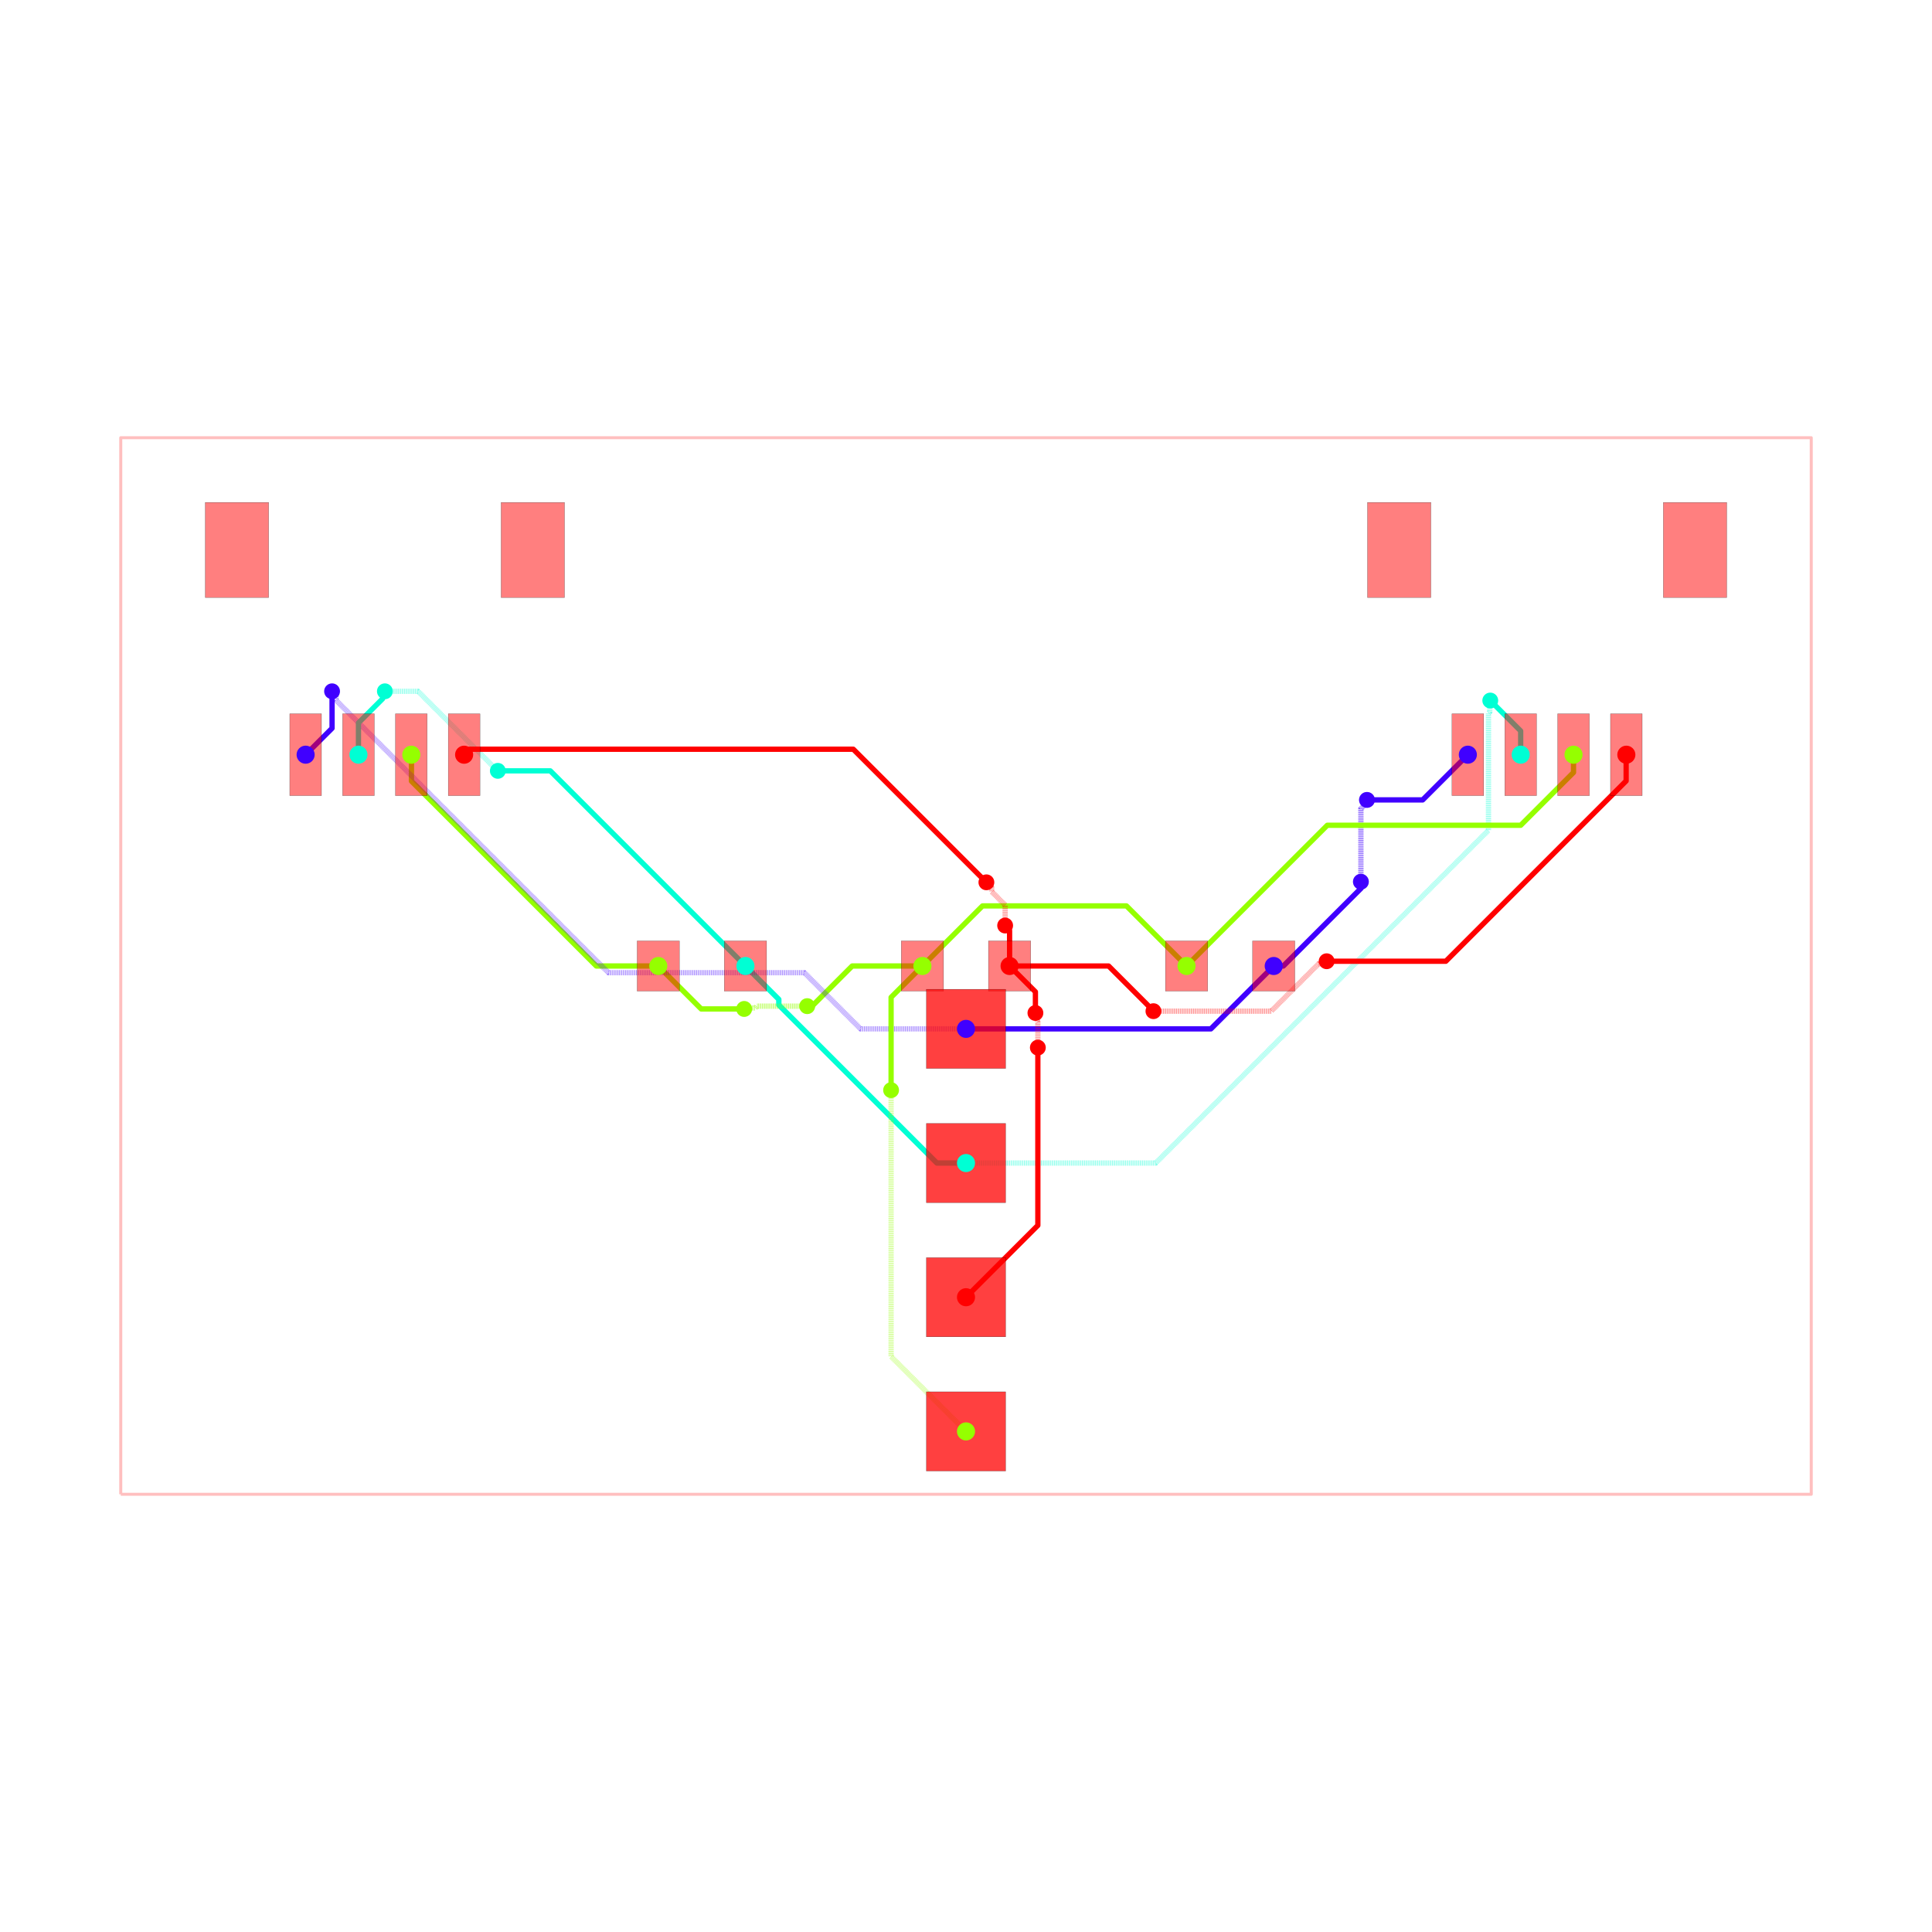
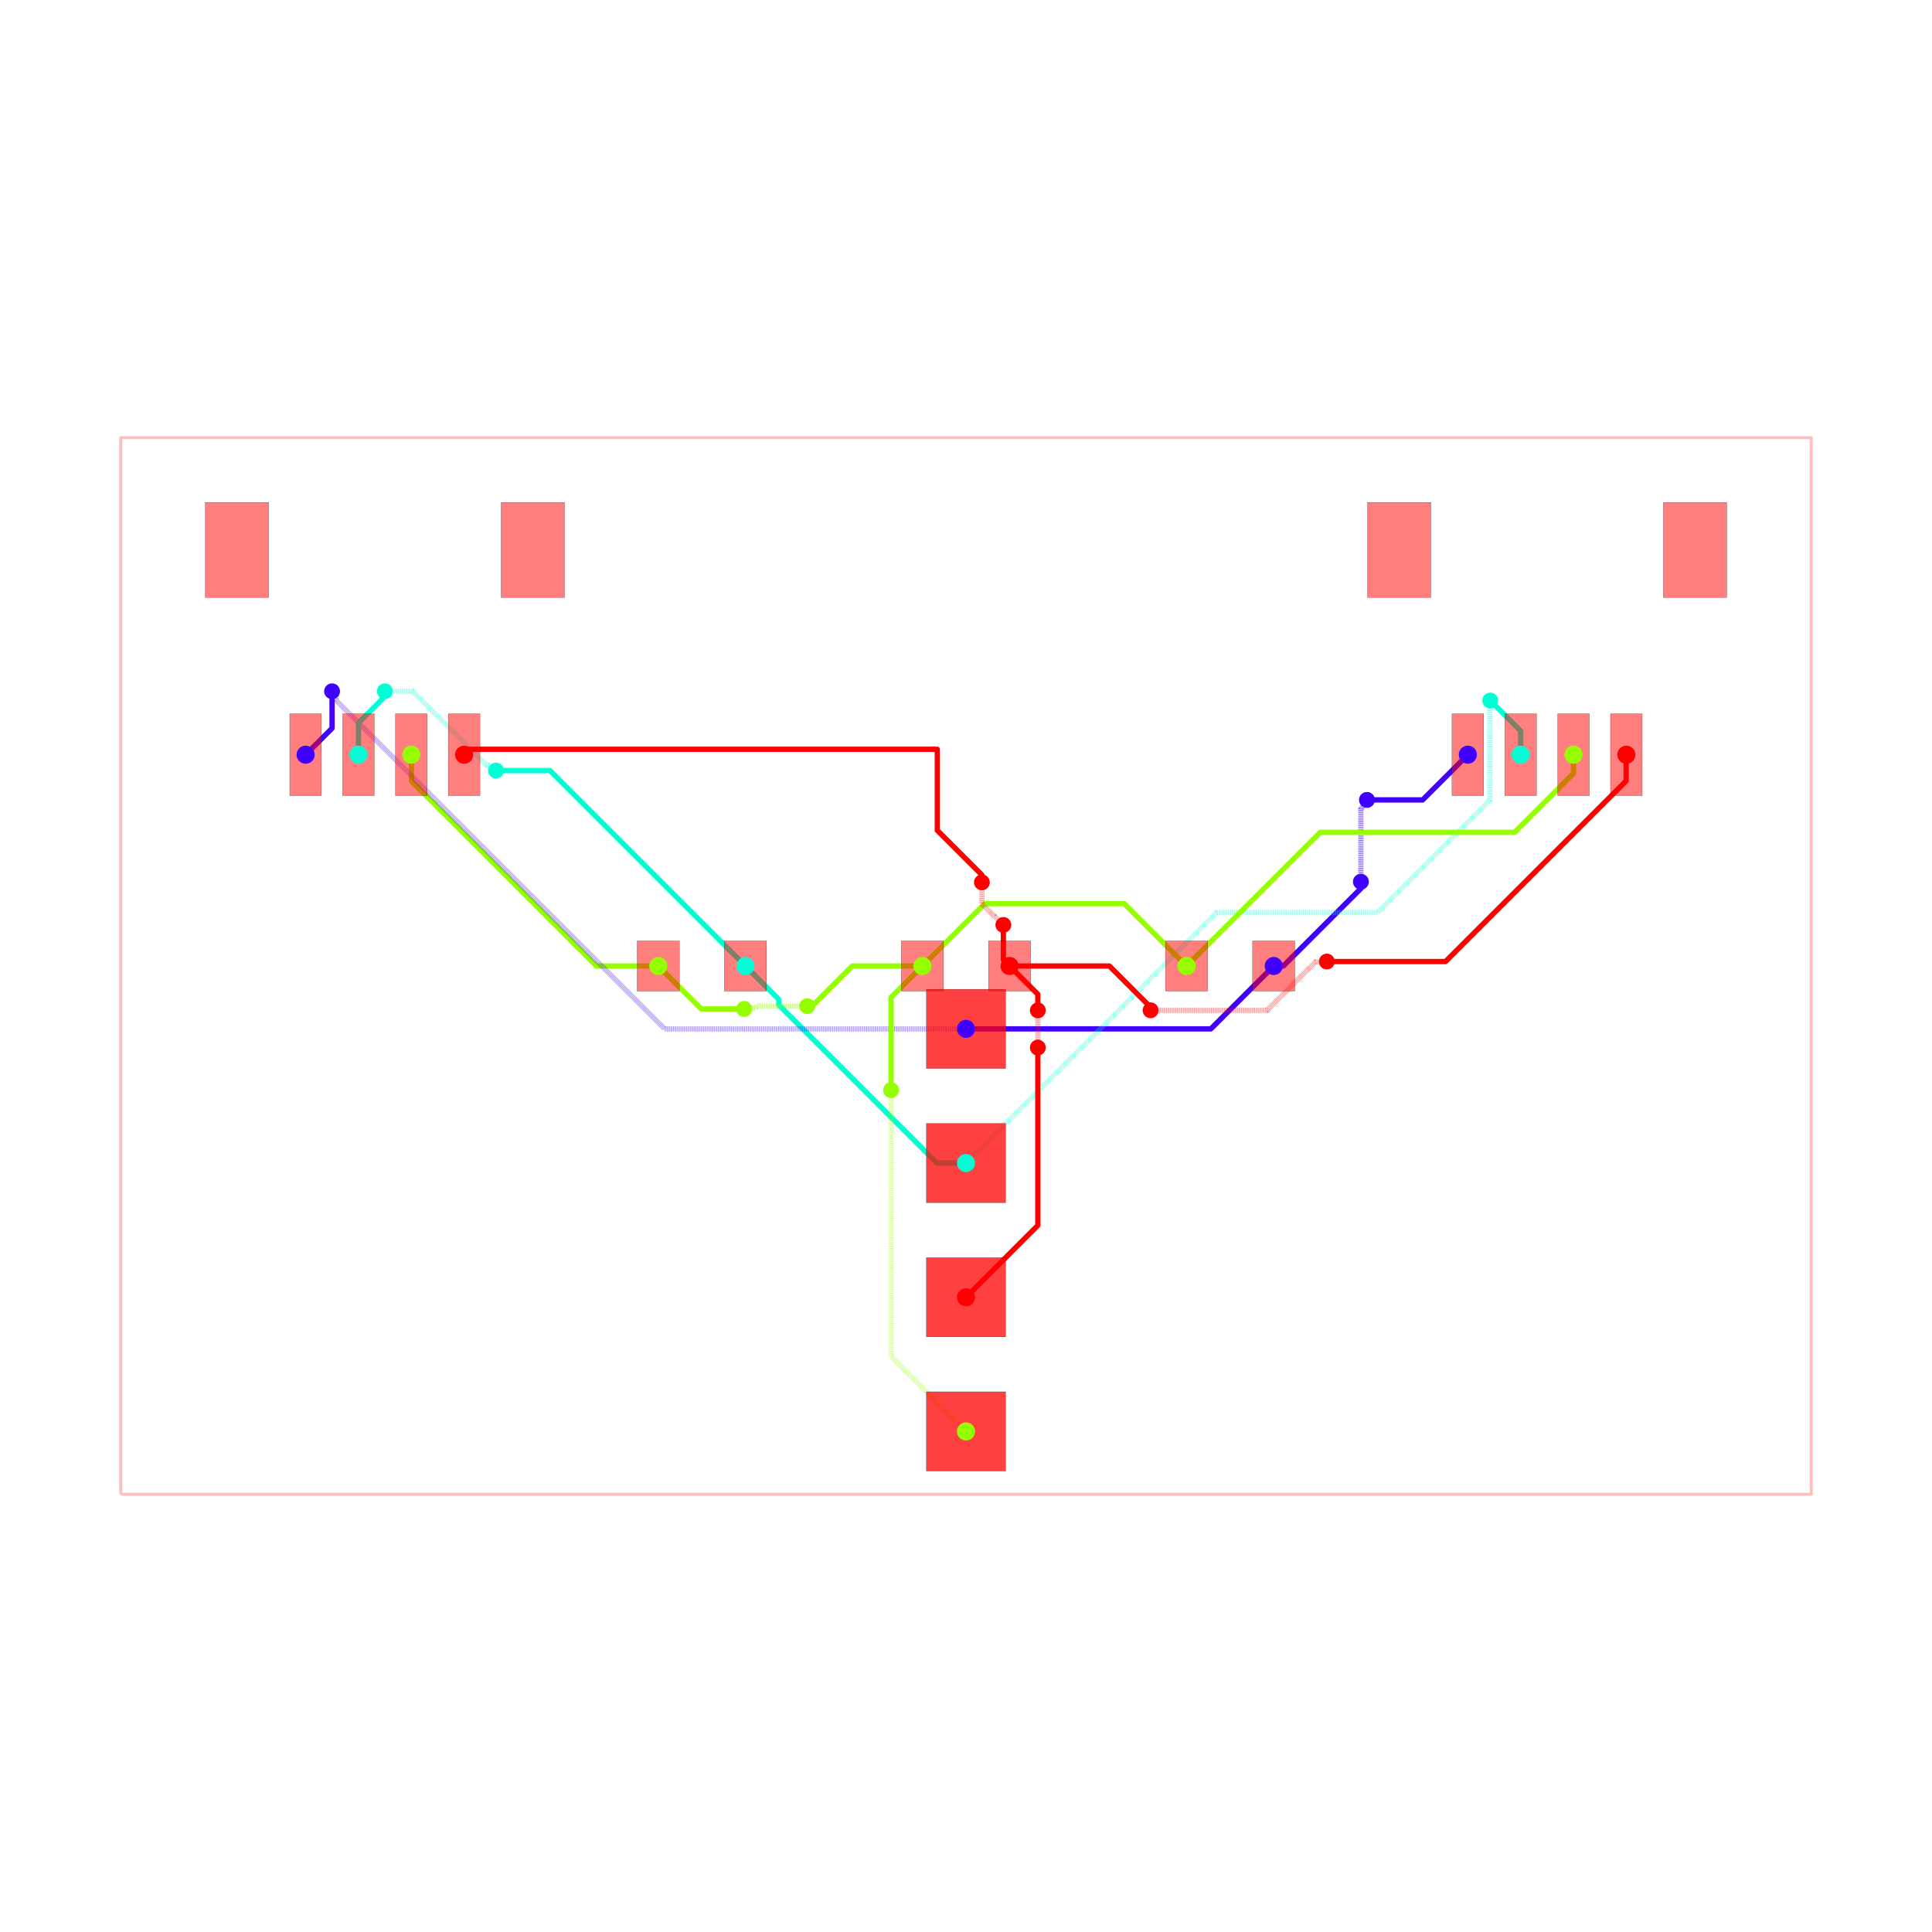
<svg xmlns="http://www.w3.org/2000/svg" width="640" height="640" viewBox="0 0 640 640">
  <rect width="100%" height="100%" fill="white" />
  <g>
    <polyline data-points="-16,-10 16,-10 16,10 -16,10 -16,-10" data-type="line" data-label="" points="40,495 600,495 600,145 40,145 40,495" fill="none" stroke="rgba(255,0,0,0.25)" stroke-linejoin="round" stroke-width="1px" />
  </g>
  <g>
    <polyline data-points="5.825,0 6.0069552601176985,0 7.4766692664983445,1.469714006380646 7.4766692664983445,1.593330733501655 7.475,1.595" data-type="line" data-label="source_net_3" points="421.938,320 425.122,320 450.842,294.28 450.842,292.117 450.812,292.087" fill="none" stroke="rgba(64,0,255,0.25)" stroke-linejoin="round" stroke-width="1.75" />
  </g>
  <g>
    <polyline data-points="7.475,1.595 7.475,2.976038519849981 7.558138747543512,3.059177267393493 7.558138747543512,3.1121387475435123 7.59,3.144" data-type="line" data-label="source_net_3" points="450.812,292.087 450.812,267.919 452.267,266.464 452.267,265.538 452.825,264.98" fill="none" stroke="rgba(64,0,255,0.25)" stroke-linejoin="round" stroke-width="1.75" stroke-dasharray="0.2 0.2" />
  </g>
  <g>
    <polyline data-points="7.59,3.144 8.644,3.144 9.5,4" data-type="line" data-label="source_net_3" points="452.825,264.98 471.27,264.98 486.25,250" fill="none" stroke="rgba(64,0,255,0.25)" stroke-linejoin="round" stroke-width="1.75" />
  </g>
  <g>
    <polyline data-points="2.3329521523757077e-16,-1.19 4.635,-1.19 5.825,0" data-type="line" data-label="source_net_3" points="320,340.825 401.113,340.825 421.938,320" fill="none" stroke="rgba(64,0,255,0.25)" stroke-linejoin="round" stroke-width="1.75" />
  </g>
  <g>
    <polyline data-points="7.776507174585693e-17,-3.73 -0.5508980305062403,-3.73 -3.54308817221251,-0.73780985829373 -3.54308817221251,-0.6319118277874898 -4.175,0" data-type="line" data-label="source_net_2" points="320,385.275 310.359,385.275 257.996,332.912 257.996,331.058 246.938,320" fill="none" stroke="rgba(0,255,213,0.25)" stroke-linejoin="round" stroke-width="1.75" />
  </g>
  <g>
    <polyline data-points="-0.825,0 -2.1539388288377914,0 -2.9599694144188957,-0.8060305855811042 -3.006,-0.76" data-type="line" data-label="source_net_1" points="305.562,320 282.306,320 268.201,334.106 267.395,333.3" fill="none" stroke="rgba(149,255,0,0.25)" stroke-linejoin="round" stroke-width="1.75" />
  </g>
  <g>
    <polyline data-points="-3.006,-0.76 -3.9555591559576024,-0.76 -3.990544188698359,-0.7949850327407568 -4.1809850327407565,-0.7949850327407568 -4.199,-0.813" data-type="line" data-label="source_net_1" points="267.395,333.3 250.778,333.3 250.165,333.912 246.833,333.912 246.517,334.228" fill="none" stroke="rgba(149,255,0,0.25)" stroke-linejoin="round" stroke-width="1.75" stroke-dasharray="0.2 0.2" />
  </g>
  <g>
    <polyline data-points="-4.199,-0.813 -5.0120000000000005,-0.813 -5.825,0" data-type="line" data-label="source_net_1" points="246.517,334.228 232.29,334.228 218.062,320" fill="none" stroke="rgba(149,255,0,0.25)" stroke-linejoin="round" stroke-width="1.75" />
  </g>
  <g>
    <polyline data-points="-5.825,0 -6.997371311589426,0 -10.497787727869767,3.5004164162803413 -10.497787727869767,3.996787727869767 -10.5,3.999" data-type="line" data-label="source_net_1" points="218.062,320 197.546,320 136.289,258.743 136.289,250.056 136.25,250.017" fill="none" stroke="rgba(149,255,0,0.25)" stroke-linejoin="round" stroke-width="1.75" />
  </g>
  <g>
    <polyline data-points="5.825,0 6.0069552601176985,0 7.4766692664983445,1.469714006380646 7.4766692664983445,1.593330733501655 7.475,1.595" data-type="line" data-label="source_net_3" points="421.938,320 425.122,320 450.842,294.28 450.842,292.117 450.812,292.087" fill="none" stroke="hsl(255, 100%, 50%)" stroke-linejoin="round" stroke-width="1.75" />
  </g>
  <g>
    <polyline data-points="7.475,1.595 7.475,2.976038519849981 7.558138747543512,3.059177267393493 7.558138747543512,3.1121387475435123 7.59,3.144" data-type="line" data-label="source_net_3" points="450.812,292.087 450.812,267.919 452.267,266.464 452.267,265.538 452.825,264.98" fill="none" stroke="rgba(64,0,255,0.5)" stroke-linejoin="round" stroke-width="1.75" stroke-dasharray="0.2 0.2" />
  </g>
  <g>
    <polyline data-points="7.59,3.144 8.644,3.144 9.5,4" data-type="line" data-label="source_net_3" points="452.825,264.98 471.27,264.98 486.25,250" fill="none" stroke="hsl(255, 100%, 50%)" stroke-linejoin="round" stroke-width="1.75" />
  </g>
  <g>
    <polyline data-points="2.3329521523757077e-16,-1.19 4.635,-1.19 5.825,0" data-type="line" data-label="source_net_3" points="320,340.825 401.113,340.825 421.938,320" fill="none" stroke="hsl(255, 100%, 50%)" stroke-linejoin="round" stroke-width="1.75" />
  </g>
  <g>
    <polyline data-points="7.776507174585693e-17,-3.73 -0.5508980305062403,-3.73 -3.54308817221251,-0.73780985829373 -3.54308817221251,-0.6319118277874898 -4.175,0" data-type="line" data-label="source_net_2" points="320,385.275 310.359,385.275 257.996,332.912 257.996,331.058 246.938,320" fill="none" stroke="hsl(170, 100%, 50%)" stroke-linejoin="round" stroke-width="1.75" />
  </g>
  <g>
    <polyline data-points="-0.825,0 -2.1539388288377914,0 -2.9599694144188957,-0.8060305855811042 -3.006,-0.76" data-type="line" data-label="source_net_1" points="305.562,320 282.306,320 268.201,334.106 267.395,333.3" fill="none" stroke="hsl(85, 100%, 50%)" stroke-linejoin="round" stroke-width="1.75" />
  </g>
  <g>
    <polyline data-points="-3.006,-0.76 -3.9555591559576024,-0.76 -3.990544188698359,-0.7949850327407568 -4.1809850327407565,-0.7949850327407568 -4.199,-0.813" data-type="line" data-label="source_net_1" points="267.395,333.3 250.778,333.3 250.165,333.912 246.833,333.912 246.517,334.228" fill="none" stroke="rgba(149,255,0,0.5)" stroke-linejoin="round" stroke-width="1.75" stroke-dasharray="0.2 0.2" />
  </g>
  <g>
    <polyline data-points="-4.199,-0.813 -5.0120000000000005,-0.813 -5.825,0" data-type="line" data-label="source_net_1" points="246.517,334.228 232.29,334.228 218.062,320" fill="none" stroke="hsl(85, 100%, 50%)" stroke-linejoin="round" stroke-width="1.75" />
  </g>
  <g>
    <polyline data-points="-5.825,0 -6.997371311589426,0 -10.497787727869767,3.5004164162803413 -10.497787727869767,3.996787727869767 -10.5,3.999" data-type="line" data-label="source_net_1" points="218.062,320 197.546,320 136.289,258.743 136.289,250.056 136.25,250.017" fill="none" stroke="hsl(85, 100%, 50%)" stroke-linejoin="round" stroke-width="1.75" />
  </g>
  <g>
-     <polyline data-points="2.3329521523757077e-16,-1.19 -1.9962253846396627,-1.19 -3.0594882532484204,-0.1267371313912422 -6.7675544425290965,-0.1267371313912422 -11.923375313113048,5.02908373919271 -11.923375313113048,5.123375313113049 -12,5.2" data-type="line" data-label="source_net_3" points="320,340.825 285.066,340.825 266.459,322.218 201.568,322.218 111.341,231.991 111.341,230.341 110,229" fill="none" stroke="rgba(64,0,255,0.5)" stroke-linejoin="round" stroke-width="1.75" stroke-dasharray="0.2 0.2" />
-   </g>
-   <g>
-     <polyline data-points="-12,5.2 -12,4.5003692999999885 -12.500377999999955,3.9999913000000333" data-type="line" data-label="source_net_3" points="110,229 110,241.244 101.243,250" fill="none" stroke="hsl(255, 100%, 50%)" stroke-linejoin="round" stroke-width="1.75" />
-   </g>
-   <g>
-     <polyline data-points="-11.500380000000064,3.9999913000000333 -11.500380000000064,4.601910360365378 -11.042182322553826,5.060108037811616 -11.042182322553826,5.157817677446174 -11,5.2" data-type="line" data-label="source_net_2" points="118.743,250 118.743,239.467 126.762,231.448 126.762,229.738 127.5,229" fill="none" stroke="hsl(170, 100%, 50%)" stroke-linejoin="round" stroke-width="1.75" />
-   </g>
-   <g>
-     <polyline data-points="-11,5.2 -10.372780131020768,5.2 -8.872961424327226,3.700181293306459 -8.86818129330646,3.700181293306459 -8.862,3.694" data-type="line" data-label="source_net_2" points="127.5,229 138.476,229 164.723,255.247 164.807,255.247 164.915,255.355" fill="none" stroke="rgba(0,255,213,0.5)" stroke-linejoin="round" stroke-width="1.75" stroke-dasharray="0.2 0.2" />
-   </g>
-   <g>
-     <polyline data-points="-8.862,3.694 -7.869,3.694 -4.175,0" data-type="line" data-label="source_net_2" points="164.915,255.355 182.293,255.355 246.938,320" fill="none" stroke="hsl(170, 100%, 50%)" stroke-linejoin="round" stroke-width="1.75" />
-   </g>
-   <g>
-     <polyline data-points="7.776507174585693e-17,-3.73 3.590336420997378,-3.73 9.890209397710436,2.5698729767130577 9.890209397710436,4.785081953538082 9.91461298083756,4.809485536665207 9.91461298083756,5.015612980837561 9.924,5.025" data-type="line" data-label="source_net_2" points="320,385.275 382.831,385.275 493.079,275.027 493.079,236.261 493.506,235.834 493.506,232.227 493.67,232.062" fill="none" stroke="rgba(0,255,213,0.5)" stroke-linejoin="round" stroke-width="1.75" stroke-dasharray="0.2 0.2" />
-   </g>
-   <g>
-     <polyline data-points="9.924,5.025 10.499619999999936,4.449380000000064 10.499619999999936,3.9999913000000333" data-type="line" data-label="source_net_2" points="493.67,232.062 503.743,242.136 503.743,250" fill="none" stroke="hsl(170, 100%, 50%)" stroke-linejoin="round" stroke-width="1.75" />
-   </g>
-   <g>
-     <polyline data-points="-0.825,0 0.31239416142116205,1.137394161421162 2.89645051642407,1.137394161421162 3.0376058385788376,1.137394161421162 4.175,0" data-type="line" data-label="source_net_1" points="305.562,320 325.467,300.096 370.688,300.096 373.158,300.096 393.062,320" fill="none" stroke="hsl(85, 100%, 50%)" stroke-linejoin="round" stroke-width="1.75" />
-   </g>
-   <g>
-     <polyline data-points="11.499872000000096,3.9994833000000654 11.499872000000096,3.6635404429683556 10.500045062922771,2.663713505891031 6.838713505891031,2.663713505891031 4.175,0" data-type="line" data-label="source_net_1" points="521.248,250.009 521.248,255.888 503.751,273.385 439.677,273.385 393.062,320" fill="none" stroke="hsl(85, 100%, 50%)" stroke-linejoin="round" stroke-width="1.75" />
-   </g>
-   <g>
-     <polyline data-points="-2.3329521523757077e-16,-8.81 -1.418,-7.392000000000001 -1.418,-2.397613504541011 -1.418,-2.35" data-type="line" data-label="source_net_1" points="320,474.175 295.185,449.36 295.185,361.958 295.185,361.125" fill="none" stroke="rgba(149,255,0,0.5)" stroke-linejoin="round" stroke-width="1.75" stroke-dasharray="0.2 0.2" />
-   </g>
-   <g>
-     <polyline data-points="-1.418,-2.35 -1.418,-0.593 -0.825,0" data-type="line" data-label="source_net_1" points="295.185,361.125 295.185,330.377 305.562,320" fill="none" stroke="hsl(85, 100%, 50%)" stroke-linejoin="round" stroke-width="1.75" />
-   </g>
-   <g>
-     <polyline data-points="-7.776507174585693e-17,-6.27 1.36,-4.909999999999999 1.36,-1.7718935702954375 1.36,-1.545" data-type="line" data-label="source_net_0" points="320,429.725 343.8,405.925 343.8,351.008 343.8,347.038" fill="none" stroke="hsl(0, 100%, 50%)" stroke-linejoin="round" stroke-width="1.75" />
-   </g>
-   <g>
-     <polyline data-points="1.36,-1.545 1.36,-1.0628307743384577 1.3482237907101318,-1.0510545650485894 1.3482237907101318,-0.9232237907101317 1.314,-0.889" data-type="line" data-label="source_net_0" points="343.8,347.038 343.8,338.6 343.594,338.393 343.594,336.156 342.995,335.558" fill="none" stroke="rgba(255,0,0,0.5)" stroke-linejoin="round" stroke-width="1.75" stroke-dasharray="0.2 0.2" />
-   </g>
-   <g>
-     <polyline data-points="1.314,-0.889 1.314,-0.4890000000000001 0.825,0" data-type="line" data-label="source_net_0" points="342.995,335.558 342.995,328.558 334.438,320" fill="none" stroke="hsl(0, 100%, 50%)" stroke-linejoin="round" stroke-width="1.75" />
-   </g>
-   <g>
-     <polyline data-points="0.825,0 0.825,0.6688979423510311 0.76769739352848,0.726200548822551 0.76769739352848,0.73930260647152 0.741,0.766" data-type="line" data-label="source_net_0" points="334.438,320 334.438,308.294 333.435,307.291 333.435,307.062 332.967,306.595" fill="none" stroke="hsl(0, 100%, 50%)" stroke-linejoin="round" stroke-width="1.75" />
-   </g>
-   <g>
-     <polyline data-points="0.741,0.766 0.741,1.153915607651165 0.4856102076953612,1.4093053999558038 0.4856102076953612,1.484389792304639 0.386,1.584" data-type="line" data-label="source_net_0" points="332.967,306.595 332.967,299.806 328.498,295.337 328.498,294.023 326.755,292.28" fill="none" stroke="rgba(255,0,0,0.5)" stroke-linejoin="round" stroke-width="1.75" stroke-dasharray="0.2 0.2" />
-   </g>
-   <g>
-     <polyline data-points="0.386,1.584 -2.133363039777857,4.103363039777857 -9.295040237520592,4.103363039777857 -9.395636960222143,4.103363039777857 -9.500130000000013,3.9994833000000654" data-type="line" data-label="source_net_0" points="326.755,292.28 282.666,248.191 157.337,248.191 155.576,248.191 153.748,250.009" fill="none" stroke="hsl(0, 100%, 50%)" stroke-linejoin="round" stroke-width="1.75" />
-   </g>
-   <g>
-     <polyline data-points="0.825,0 2.699380366319731,0 3.4952450496824152,-0.795864683362684 3.4952450496824152,-0.8022450496824152 3.548,-0.855" data-type="line" data-label="source_net_0" points="334.438,320 367.239,320 381.167,333.928 381.167,334.039 382.09,334.962" fill="none" stroke="hsl(0, 100%, 50%)" stroke-linejoin="round" stroke-width="1.75" />
-   </g>
-   <g>
-     <polyline data-points="3.548,-0.855 5.7779197497959505,-0.855 6.675244339618214,0.04232458982226284 6.779324589822263,0.04232458982226284 6.827,0.09" data-type="line" data-label="source_net_0" points="382.09,334.962 421.114,334.962 436.817,319.259 438.638,319.259 439.472,318.425" fill="none" stroke="rgba(255,0,0,0.5)" stroke-linejoin="round" stroke-width="1.75" stroke-dasharray="0.2 0.2" />
-   </g>
-   <g>
-     <polyline data-points="6.827,0.09 9.082746251845982,0.09 12.495932411506313,3.5031861596603315 12.495932411506313,3.9949324115063134 12.499869999999987,3.9994833000000654" data-type="line" data-label="source_net_0" points="439.472,318.425 478.948,318.425 538.679,258.694 538.679,250.089 538.748,250.009" fill="none" stroke="hsl(0, 100%, 50%)" stroke-linejoin="round" stroke-width="1.75" />
+     <polyline data-points="2.3329521523757077e-16,-1.19 -5.704453273264942,-1.19 -11.923774093152268,5.029320819887326 -11.923774093152268,5.123774093152269 -12,5.200000000000001" data-type="line" data-label="source_net_3" points="320,340.825 220.172,340.825 111.334,231.987 111.334,230.334 110,229" fill="none" stroke="rgba(64,0,255,0.5)" stroke-linejoin="round" stroke-width="1.75" stroke-dasharray="0.2 0.2" />
+   </g>
+   <g>
+     <polyline data-points="-12,5.200000000000001 -12,4.5003692999999885 -12.500377999999955,3.9999913000000333" data-type="line" data-label="source_net_3" points="110,229 110,241.244 101.243,250" fill="none" stroke="hsl(255, 100%, 50%)" stroke-linejoin="round" stroke-width="1.75" />
+   </g>
+   <g>
+     <polyline data-points="-11.500380000000064,3.9999913000000333 -11.500380000000064,4.602048098627928 -11.042279704451882,5.060148394176109 -11.042279704451882,5.157720295548119 -11,5.200000000000001" data-type="line" data-label="source_net_2" points="118.743,250 118.743,239.464 126.76,231.447 126.76,229.74 127.5,229" fill="none" stroke="hsl(170, 100%, 50%)" stroke-linejoin="round" stroke-width="1.75" />
+   </g>
+   <g>
+     <polyline data-points="-11,5.200000000000001 -10.473443933474956,5.200000000000001 -9.078756326580418,3.8053123931054635 -9.002338317257427,3.8053123931054635 -8.896836310060756,3.6998103859087927" data-type="line" data-label="source_net_2" points="127.5,229 136.715,229 161.122,253.407 162.459,253.407 164.305,255.253" fill="none" stroke="rgba(0,255,213,0.5)" stroke-linejoin="round" stroke-width="1.75" stroke-dasharray="0.2 0.2" />
+   </g>
+   <g>
+     <polyline data-points="-8.896836310060756,3.6998103859087927 -7.874810385908793,3.6998103859087927 -4.175,0" data-type="line" data-label="source_net_2" points="164.305,255.253 182.191,255.253 246.938,320" fill="none" stroke="hsl(170, 100%, 50%)" stroke-linejoin="round" stroke-width="1.75" />
+   </g>
+   <g>
+     <polyline data-points="7.776507174585693e-17,-3.73 4.741289590055167,1.0112895900551666 7.78599339052981,1.0112895900551666 9.914419585478607,3.1397157850039634 9.914419585478607,4.795430812643936 9.914419585478607,5.01566904976432 9.923746535714287,5.024996" data-type="line" data-label="source_net_2" points="320,385.275 402.973,302.302 456.255,302.302 493.502,265.055 493.502,236.08 493.502,232.226 493.666,232.063" fill="none" stroke="rgba(0,255,213,0.5)" stroke-linejoin="round" stroke-width="1.75" stroke-dasharray="0.2 0.2" />
+   </g>
+   <g>
+     <polyline data-points="9.923746535714287,5.024996 10.499619999999936,4.44912253571435 10.499619999999936,3.9999913000000333" data-type="line" data-label="source_net_2" points="493.666,232.063 503.743,242.14 503.743,250" fill="none" stroke="hsl(170, 100%, 50%)" stroke-linejoin="round" stroke-width="1.75" />
+   </g>
+   <g>
+     <polyline data-points="-0.825,0 0.35542727191754797,1.180427271917548 2.914263467832744,1.180427271917548 2.994572728082452,1.180427271917548 4.175,0" data-type="line" data-label="source_net_1" points="305.562,320 326.22,299.343 371,299.343 372.405,299.343 393.062,320" fill="none" stroke="hsl(85, 100%, 50%)" stroke-linejoin="round" stroke-width="1.75" />
+   </g>
+   <g>
+     <polyline data-points="11.499872000000096,3.9994833000000654 11.499872000000096,3.646388989709788 10.384368452592259,2.530885442301951 6.705885442301951,2.530885442301951 4.175,0" data-type="line" data-label="source_net_1" points="521.248,250.009 521.248,256.188 501.726,275.71 437.353,275.71 393.062,320" fill="none" stroke="hsl(85, 100%, 50%)" stroke-linejoin="round" stroke-width="1.75" />
+   </g>
+   <g>
+     <polyline data-points="-2.3329521523757077e-16,-8.81 -1.4179752066115707,-7.39202479338843 -1.4179752066115707,-2.397444448716196 -1.4179752066115707,-2.3498018494055466" data-type="line" data-label="source_net_1" points="320,474.175 295.185,449.36 295.185,361.955 295.185,361.122" fill="none" stroke="rgba(149,255,0,0.5)" stroke-linejoin="round" stroke-width="1.75" stroke-dasharray="0.2 0.2" />
+   </g>
+   <g>
+     <polyline data-points="-1.4179752066115707,-2.3498018494055466 -1.4179752066115707,-0.5929752066115708 -0.825,0" data-type="line" data-label="source_net_1" points="295.185,361.122 295.185,330.377 305.562,320" fill="none" stroke="hsl(85, 100%, 50%)" stroke-linejoin="round" stroke-width="1.75" />
+   </g>
+   <g>
+     <polyline data-points="-7.776507174585693e-17,-6.27 1.3597447795823665,-4.910255220417633 1.3597447795823665,-1.771999527889009 1.3597447795823665,-1.5445178335534993" data-type="line" data-label="source_net_0" points="320,429.725 343.796,405.929 343.796,351.01 343.796,347.029" fill="none" stroke="hsl(0, 100%, 50%)" stroke-linejoin="round" stroke-width="1.75" />
+   </g>
+   <g>
+     <polyline data-points="1.3597447795823665,-1.5445178335534993 1.3597447795823665,-1.0456803655672482 1.3597447795823665,-0.8398943196829575" data-type="line" data-label="source_net_0" points="343.796,347.029 343.796,338.299 343.796,334.698" fill="none" stroke="rgba(255,0,0,0.5)" stroke-linejoin="round" stroke-width="1.75" stroke-dasharray="0.2 0.2" />
+   </g>
+   <g>
+     <polyline data-points="1.3597447795823665,-0.8398943196829575 1.3597447795823665,-0.5347447795823665 0.825,0" data-type="line" data-label="source_net_0" points="343.796,334.698 343.796,329.358 334.438,320" fill="none" stroke="hsl(0, 100%, 50%)" stroke-linejoin="round" stroke-width="1.75" />
+   </g>
+   <g>
+     <polyline data-points="-9.500130000000013,3.9994833000000654 -9.396701615852685,4.102911684147393 -0.5430710436533897,4.102911684147393 -0.5430710436533897,2.5675600981964113 0.30084372997974784,1.723645324563274 0.30084372997974784,1.5835285701561475" data-type="line" data-label="source_net_0" points="153.748,250.009 155.558,248.199 310.496,248.199 310.496,275.068 325.265,289.836 325.265,292.288" fill="none" stroke="hsl(0, 100%, 50%)" stroke-linejoin="round" stroke-width="1.75" />
+   </g>
+   <g>
+     <polyline data-points="0.30084372997974784,1.5835285701561475 0.30084372997974784,1.173985919657774 0.5407463254316456,0.9340833242058763 0.550675759331305,0.9340833242058763 0.7074331098582322,0.7773259736789491" data-type="line" data-label="source_net_0" points="325.265,292.288 325.265,299.455 329.463,303.654 329.637,303.654 332.38,306.397" fill="none" stroke="rgba(255,0,0,0.5)" stroke-linejoin="round" stroke-width="1.75" stroke-dasharray="0.2 0.2" />
+   </g>
+   <g>
+     <polyline data-points="0.7074331098582322,0.7773259736789491 0.7074331098582322,0.1175668901417678 0.825,0" data-type="line" data-label="source_net_0" points="332.38,306.397 332.38,317.943 334.438,320" fill="none" stroke="hsl(0, 100%, 50%)" stroke-linejoin="round" stroke-width="1.75" />
+   </g>
+   <g>
+     <polyline data-points="0.825,0 2.713824803389853,0 3.4938515081206494,-0.7800267047307962 3.4938515081206494,-0.8385733157199453" data-type="line" data-label="source_net_0" points="334.438,320 367.492,320 381.142,333.65 381.142,334.675" fill="none" stroke="hsl(0, 100%, 50%)" stroke-linejoin="round" stroke-width="1.75" />
+   </g>
+   <g>
+     <polyline data-points="3.4938515081206494,-0.8385733157199453 5.699196490108789,-0.8385733157199453 6.61388175017572,0.0761119443469861 6.822295438776551,0.0761119443469861 6.83041935483871,0.08423586040914562" data-type="line" data-label="source_net_0" points="381.142,334.675 419.736,334.675 435.743,318.668 439.39,318.668 439.532,318.526" fill="none" stroke="rgba(255,0,0,0.5)" stroke-linejoin="round" stroke-width="1.75" stroke-dasharray="0.2 0.2" />
+   </g>
+   <g>
+     <polyline data-points="6.83041935483871,0.08423586040914562 9.076373874456465,0.08423586040914562 12.495805988522378,3.5036679744750576 12.495805988522378,3.9954192885224558 12.499869999999987,3.9994833000000654" data-type="line" data-label="source_net_0" points="439.532,318.526 478.837,318.526 538.677,258.686 538.677,250.08 538.748,250.009" fill="none" stroke="hsl(0, 100%, 50%)" stroke-linejoin="round" stroke-width="1.75" />
  </g>
  <g>
    <rect data-type="rect" data-label="top source_net_1" data-x="-10.500127999999904" data-y="3.9994833000000654" x="130.998" y="236.446" width="10.5" height="27.125" fill="rgba(255,0,0,0.5)" stroke="black" stroke-width="0.057" />
  </g>
  <g>
    <rect data-type="rect" data-label="top source_net_0" data-x="-9.500130000000013" data-y="3.9994833000000654" x="148.498" y="236.446" width="10.5" height="27.125" fill="rgba(255,0,0,0.5)" stroke="black" stroke-width="0.057" />
  </g>
  <g>
    <rect data-type="rect" data-label="top source_net_3" data-x="-12.500377999999955" data-y="3.9999913000000333" x="95.993" y="236.438" width="10.5" height="27.125" fill="rgba(255,0,0,0.5)" stroke="black" stroke-width="0.057" />
  </g>
  <g>
    <rect data-type="rect" data-label="top source_net_2" data-x="-11.500380000000064" data-y="3.9999913000000333" x="113.493" y="236.438" width="10.5" height="27.125" fill="rgba(255,0,0,0.5)" stroke="black" stroke-width="0.057" />
  </g>
  <g>
    <rect data-type="rect" data-label="top" data-x="-8.199903999999947" data-y="7.875015299999973" x="166.002" y="166.437" width="21" height="31.5" fill="rgba(255,0,0,0.5)" stroke="black" stroke-width="0.057" />
  </g>
  <g>
    <rect data-type="rect" data-label="top" data-x="-13.800096000000053" data-y="7.875523300000054" x="67.998" y="166.428" width="21" height="31.5" fill="rgba(255,0,0,0.5)" stroke="black" stroke-width="0.057" />
  </g>
  <g>
    <rect data-type="rect" data-label="top source_net_1" data-x="11.499872000000096" data-y="3.9994833000000654" x="515.998" y="236.446" width="10.5" height="27.125" fill="rgba(255,0,0,0.5)" stroke="black" stroke-width="0.057" />
  </g>
  <g>
    <rect data-type="rect" data-label="top source_net_0" data-x="12.499869999999987" data-y="3.9994833000000654" x="533.498" y="236.446" width="10.5" height="27.125" fill="rgba(255,0,0,0.5)" stroke="black" stroke-width="0.057" />
  </g>
  <g>
    <rect data-type="rect" data-label="top source_net_3" data-x="9.499622000000045" data-y="3.9999913000000333" x="480.993" y="236.438" width="10.5" height="27.125" fill="rgba(255,0,0,0.5)" stroke="black" stroke-width="0.057" />
  </g>
  <g>
    <rect data-type="rect" data-label="top source_net_2" data-x="10.499619999999936" data-y="3.9999913000000333" x="498.493" y="236.438" width="10.5" height="27.125" fill="rgba(255,0,0,0.5)" stroke="black" stroke-width="0.057" />
  </g>
  <g>
    <rect data-type="rect" data-label="top" data-x="13.800096000000053" data-y="7.875015299999973" x="551.002" y="166.437" width="21" height="31.5" fill="rgba(255,0,0,0.5)" stroke="black" stroke-width="0.057" />
  </g>
  <g>
    <rect data-type="rect" data-label="top" data-x="8.199903999999947" data-y="7.875523300000054" x="452.998" y="166.428" width="21" height="31.5" fill="rgba(255,0,0,0.5)" stroke="black" stroke-width="0.057" />
  </g>
  <g>
    <rect data-type="rect" data-label="top source_net_1" data-x="-5.825" data-y="0" x="211.062" y="311.688" width="14" height="16.625" fill="rgba(255,0,0,0.5)" stroke="black" stroke-width="0.057" />
  </g>
  <g>
    <rect data-type="rect" data-label="top source_net_2" data-x="-4.175" data-y="0" x="239.938" y="311.688" width="14" height="16.625" fill="rgba(255,0,0,0.5)" stroke="black" stroke-width="0.057" />
  </g>
  <g>
    <rect data-type="rect" data-label="top source_net_1" data-x="4.175" data-y="0" x="386.062" y="311.688" width="14" height="16.625" fill="rgba(255,0,0,0.5)" stroke="black" stroke-width="0.057" />
  </g>
  <g>
    <rect data-type="rect" data-label="top source_net_3" data-x="5.825" data-y="0" x="414.938" y="311.688" width="14" height="16.625" fill="rgba(255,0,0,0.5)" stroke="black" stroke-width="0.057" />
  </g>
  <g>
    <rect data-type="rect" data-label="top source_net_1" data-x="-0.825" data-y="0" x="298.562" y="311.688" width="14" height="16.625" fill="rgba(255,0,0,0.5)" stroke="black" stroke-width="0.057" />
  </g>
  <g>
    <rect data-type="rect" data-label="top source_net_0" data-x="0.825" data-y="0" x="327.438" y="311.688" width="14" height="16.625" fill="rgba(255,0,0,0.5)" stroke="black" stroke-width="0.057" />
  </g>
  <g>
    <rect data-type="rect" data-label="top source_net_1 bottom source_net_1" data-x="-2.3329521523757077e-16" data-y="-8.81" x="306.875" y="461.05" width="26.25" height="26.25" fill="rgba(255,0,0,0.75)" stroke="black" stroke-width="0.057" />
  </g>
  <g>
    <rect data-type="rect" data-label="top source_net_0 bottom source_net_0" data-x="-7.776507174585693e-17" data-y="-6.27" x="306.875" y="416.6" width="26.25" height="26.25" fill="rgba(255,0,0,0.75)" stroke="black" stroke-width="0.057" />
  </g>
  <g>
    <rect data-type="rect" data-label="top source_net_2 bottom source_net_2" data-x="7.776507174585693e-17" data-y="-3.73" x="306.875" y="372.15" width="26.25" height="26.25" fill="rgba(255,0,0,0.75)" stroke="black" stroke-width="0.057" />
  </g>
  <g>
    <rect data-type="rect" data-label="top source_net_3 bottom source_net_3" data-x="2.3329521523757077e-16" data-y="-1.19" x="306.875" y="327.7" width="26.25" height="26.25" fill="rgba(255,0,0,0.75)" stroke="black" stroke-width="0.057" />
  </g>
  <circle data-type="circle" data-label="" data-x="7.475" data-y="1.595" cx="450.812" cy="292.087" r="2.625" fill="rgba(64,0,255,0.25)" stroke="none" stroke-width="0.057" />
  <circle data-type="circle" data-label="" data-x="7.59" data-y="3.144" cx="452.825" cy="264.98" r="2.625" fill="rgba(64,0,255,0.25)" stroke="none" stroke-width="0.057" />
  <circle data-type="circle" data-label="" data-x="-3.006" data-y="-0.76" cx="267.395" cy="333.3" r="2.625" fill="rgba(149,255,0,0.25)" stroke="none" stroke-width="0.057" />
  <circle data-type="circle" data-label="" data-x="-4.199" data-y="-0.813" cx="246.517" cy="334.228" r="2.625" fill="rgba(149,255,0,0.25)" stroke="none" stroke-width="0.057" />
  <circle data-type="circle" data-label="" data-x="7.475" data-y="1.595" cx="450.812" cy="292.087" r="2.625" fill="hsl(255, 100%, 50%)" stroke="none" stroke-width="0.057" />
  <circle data-type="circle" data-label="" data-x="7.59" data-y="3.144" cx="452.825" cy="264.98" r="2.625" fill="hsl(255, 100%, 50%)" stroke="none" stroke-width="0.057" />
  <circle data-type="circle" data-label="" data-x="-3.006" data-y="-0.76" cx="267.395" cy="333.3" r="2.625" fill="hsl(85, 100%, 50%)" stroke="none" stroke-width="0.057" />
  <circle data-type="circle" data-label="" data-x="-4.199" data-y="-0.813" cx="246.517" cy="334.228" r="2.625" fill="hsl(85, 100%, 50%)" stroke="none" stroke-width="0.057" />
-   <circle data-type="circle" data-label="" data-x="-12" data-y="5.2" cx="110" cy="229" r="2.625" fill="hsl(255, 100%, 50%)" stroke="none" stroke-width="0.057" />
-   <circle data-type="circle" data-label="" data-x="-11" data-y="5.2" cx="127.5" cy="229" r="2.625" fill="hsl(170, 100%, 50%)" stroke="none" stroke-width="0.057" />
-   <circle data-type="circle" data-label="" data-x="-8.862" data-y="3.694" cx="164.915" cy="255.355" r="2.625" fill="hsl(170, 100%, 50%)" stroke="none" stroke-width="0.057" />
-   <circle data-type="circle" data-label="" data-x="9.924" data-y="5.025" cx="493.67" cy="232.062" r="2.625" fill="hsl(170, 100%, 50%)" stroke="none" stroke-width="0.057" />
-   <circle data-type="circle" data-label="" data-x="-1.418" data-y="-2.35" cx="295.185" cy="361.125" r="2.625" fill="hsl(85, 100%, 50%)" stroke="none" stroke-width="0.057" />
-   <circle data-type="circle" data-label="" data-x="1.36" data-y="-1.545" cx="343.8" cy="347.038" r="2.625" fill="hsl(0, 100%, 50%)" stroke="none" stroke-width="0.057" />
-   <circle data-type="circle" data-label="" data-x="1.314" data-y="-0.889" cx="342.995" cy="335.558" r="2.625" fill="hsl(0, 100%, 50%)" stroke="none" stroke-width="0.057" />
-   <circle data-type="circle" data-label="" data-x="0.741" data-y="0.766" cx="332.967" cy="306.595" r="2.625" fill="hsl(0, 100%, 50%)" stroke="none" stroke-width="0.057" />
-   <circle data-type="circle" data-label="" data-x="0.386" data-y="1.584" cx="326.755" cy="292.28" r="2.625" fill="hsl(0, 100%, 50%)" stroke="none" stroke-width="0.057" />
-   <circle data-type="circle" data-label="" data-x="3.548" data-y="-0.855" cx="382.09" cy="334.962" r="2.625" fill="hsl(0, 100%, 50%)" stroke="none" stroke-width="0.057" />
-   <circle data-type="circle" data-label="" data-x="6.827" data-y="0.09" cx="439.472" cy="318.425" r="2.625" fill="hsl(0, 100%, 50%)" stroke="none" stroke-width="0.057" />
+   <circle data-type="circle" data-label="" data-x="-12" data-y="5.200000000000001" cx="110" cy="229" r="2.625" fill="hsl(255, 100%, 50%)" stroke="none" stroke-width="0.057" />
+   <circle data-type="circle" data-label="" data-x="-11" data-y="5.200000000000001" cx="127.5" cy="229" r="2.625" fill="hsl(170, 100%, 50%)" stroke="none" stroke-width="0.057" />
+   <circle data-type="circle" data-label="" data-x="-8.896836310060756" data-y="3.6998103859087927" cx="164.305" cy="255.253" r="2.625" fill="hsl(170, 100%, 50%)" stroke="none" stroke-width="0.057" />
+   <circle data-type="circle" data-label="" data-x="9.923746535714287" data-y="5.024996" cx="493.666" cy="232.063" r="2.625" fill="hsl(170, 100%, 50%)" stroke="none" stroke-width="0.057" />
+   <circle data-type="circle" data-label="" data-x="-1.4179752066115707" data-y="-2.3498018494055466" cx="295.185" cy="361.122" r="2.625" fill="hsl(85, 100%, 50%)" stroke="none" stroke-width="0.057" />
+   <circle data-type="circle" data-label="" data-x="1.3597447795823665" data-y="-1.5445178335534993" cx="343.796" cy="347.029" r="2.625" fill="hsl(0, 100%, 50%)" stroke="none" stroke-width="0.057" />
+   <circle data-type="circle" data-label="" data-x="1.3597447795823665" data-y="-0.8398943196829575" cx="343.796" cy="334.698" r="2.625" fill="hsl(0, 100%, 50%)" stroke="none" stroke-width="0.057" />
+   <circle data-type="circle" data-label="" data-x="0.30084372997974784" data-y="1.5835285701561475" cx="325.265" cy="292.288" r="2.625" fill="hsl(0, 100%, 50%)" stroke="none" stroke-width="0.057" />
+   <circle data-type="circle" data-label="" data-x="0.7074331098582322" data-y="0.7773259736789491" cx="332.38" cy="306.397" r="2.625" fill="hsl(0, 100%, 50%)" stroke="none" stroke-width="0.057" />
+   <circle data-type="circle" data-label="" data-x="3.4938515081206494" data-y="-0.8385733157199453" cx="381.142" cy="334.675" r="2.625" fill="hsl(0, 100%, 50%)" stroke="none" stroke-width="0.057" />
+   <circle data-type="circle" data-label="" data-x="6.83041935483871" data-y="0.08423586040914562" cx="439.532" cy="318.526" r="2.625" fill="hsl(0, 100%, 50%)" stroke="none" stroke-width="0.057" />
  <g>
    <circle data-type="point" data-label="source_net_0 source_net_0 top" data-x="-9.500130000000013" data-y="3.9994833000000654" cx="153.748" cy="250.009" r="3" fill="hsl(0, 100%, 50%)" />
  </g>
  <g>
    <circle data-type="point" data-label="source_net_0 source_net_0 top" data-x="12.499869999999987" data-y="3.9994833000000654" cx="538.748" cy="250.009" r="3" fill="hsl(0, 100%, 50%)" />
  </g>
  <g>
    <circle data-type="point" data-label="source_net_0 source_net_0 top" data-x="-7.776507174585693e-17" data-y="-6.27" cx="320" cy="429.725" r="3" fill="hsl(0, 100%, 50%)" />
  </g>
  <g>
    <circle data-type="point" data-label="source_net_0 source_net_0 top" data-x="0.825" data-y="0" cx="334.438" cy="320" r="3" fill="hsl(0, 100%, 50%)" />
  </g>
  <g>
    <circle data-type="point" data-label="source_net_1 source_net_1 top" data-x="-10.500127999999904" data-y="3.9994833000000654" cx="136.248" cy="250.009" r="3" fill="hsl(85, 100%, 50%)" />
  </g>
  <g>
    <circle data-type="point" data-label="source_net_1 source_net_1 top" data-x="11.499872000000096" data-y="3.9994833000000654" cx="521.248" cy="250.009" r="3" fill="hsl(85, 100%, 50%)" />
  </g>
  <g>
    <circle data-type="point" data-label="source_net_1 source_net_1 top" data-x="-2.3329521523757077e-16" data-y="-8.81" cx="320" cy="474.175" r="3" fill="hsl(85, 100%, 50%)" />
  </g>
  <g>
    <circle data-type="point" data-label="source_net_1 source_net_1 top" data-x="-5.825" data-y="0" cx="218.062" cy="320" r="3" fill="hsl(85, 100%, 50%)" />
  </g>
  <g>
    <circle data-type="point" data-label="source_net_1 source_net_1 top" data-x="4.175" data-y="0" cx="393.062" cy="320" r="3" fill="hsl(85, 100%, 50%)" />
  </g>
  <g>
    <circle data-type="point" data-label="source_net_1 source_net_1 top" data-x="-0.825" data-y="0" cx="305.562" cy="320" r="3" fill="hsl(85, 100%, 50%)" />
  </g>
  <g>
    <circle data-type="point" data-label="source_net_2 source_net_2 top" data-x="-11.500380000000064" data-y="3.9999913000000333" cx="118.743" cy="250" r="3" fill="hsl(170, 100%, 50%)" />
  </g>
  <g>
    <circle data-type="point" data-label="source_net_2 source_net_2 top" data-x="10.499619999999936" data-y="3.9999913000000333" cx="503.743" cy="250" r="3" fill="hsl(170, 100%, 50%)" />
  </g>
  <g>
    <circle data-type="point" data-label="source_net_2 source_net_2 top" data-x="7.776507174585693e-17" data-y="-3.73" cx="320" cy="385.275" r="3" fill="hsl(170, 100%, 50%)" />
  </g>
  <g>
    <circle data-type="point" data-label="source_net_2 source_net_2 top" data-x="-4.175" data-y="0" cx="246.938" cy="320" r="3" fill="hsl(170, 100%, 50%)" />
  </g>
  <g>
    <circle data-type="point" data-label="source_net_3 source_net_3 top" data-x="-12.500377999999955" data-y="3.9999913000000333" cx="101.243" cy="250" r="3" fill="hsl(255, 100%, 50%)" />
  </g>
  <g>
    <circle data-type="point" data-label="source_net_3 source_net_3 top" data-x="9.499622000000045" data-y="3.9999913000000333" cx="486.243" cy="250" r="3" fill="hsl(255, 100%, 50%)" />
  </g>
  <g>
    <circle data-type="point" data-label="source_net_3 source_net_3 top" data-x="2.3329521523757077e-16" data-y="-1.19" cx="320" cy="340.825" r="3" fill="hsl(255, 100%, 50%)" />
  </g>
  <g>
    <circle data-type="point" data-label="source_net_3 source_net_3 top" data-x="5.825" data-y="0" cx="421.938" cy="320" r="3" fill="hsl(255, 100%, 50%)" />
  </g>
  <g id="crosshair" style="display: none">
    <line id="crosshair-h" y1="0" y2="640" stroke="#666" stroke-width="0.5" />
    <line id="crosshair-v" x1="0" x2="640" stroke="#666" stroke-width="0.5" />
    <text id="coordinates" font-family="monospace" font-size="12" fill="#666" />
  </g>
</svg>
